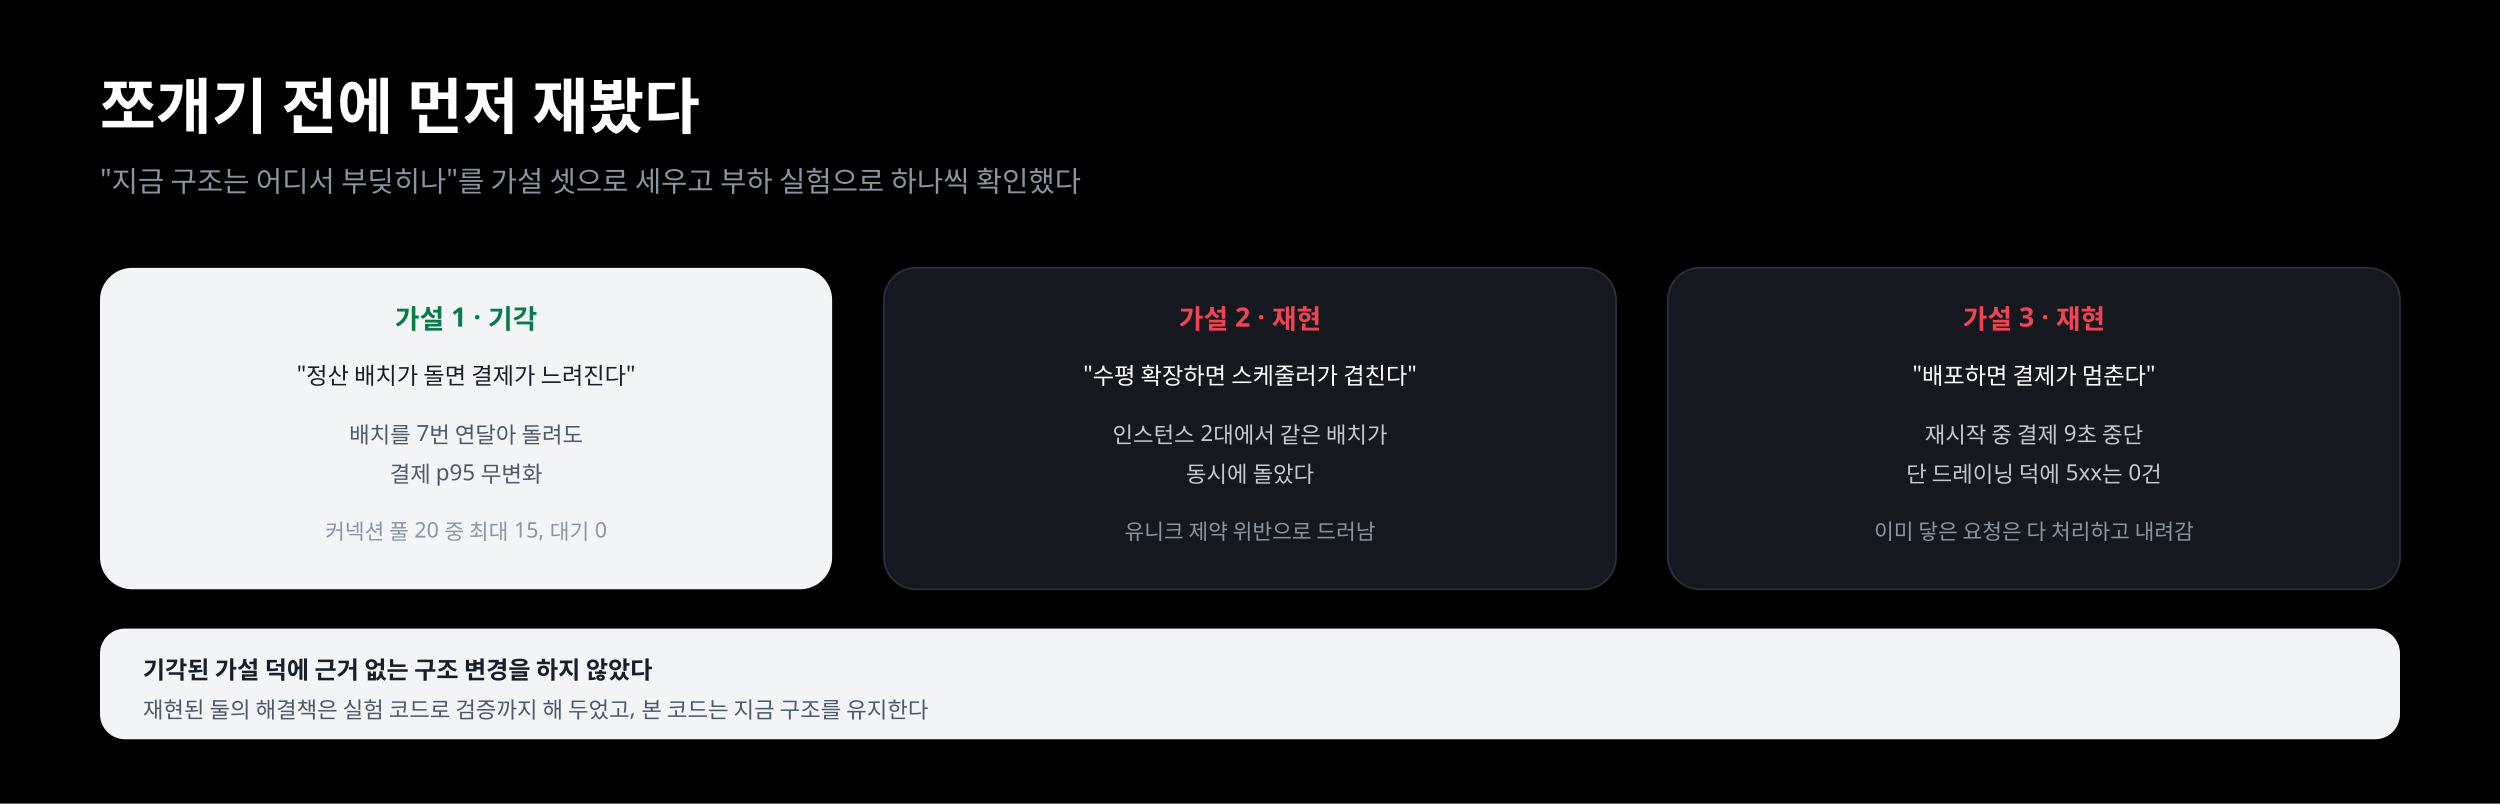
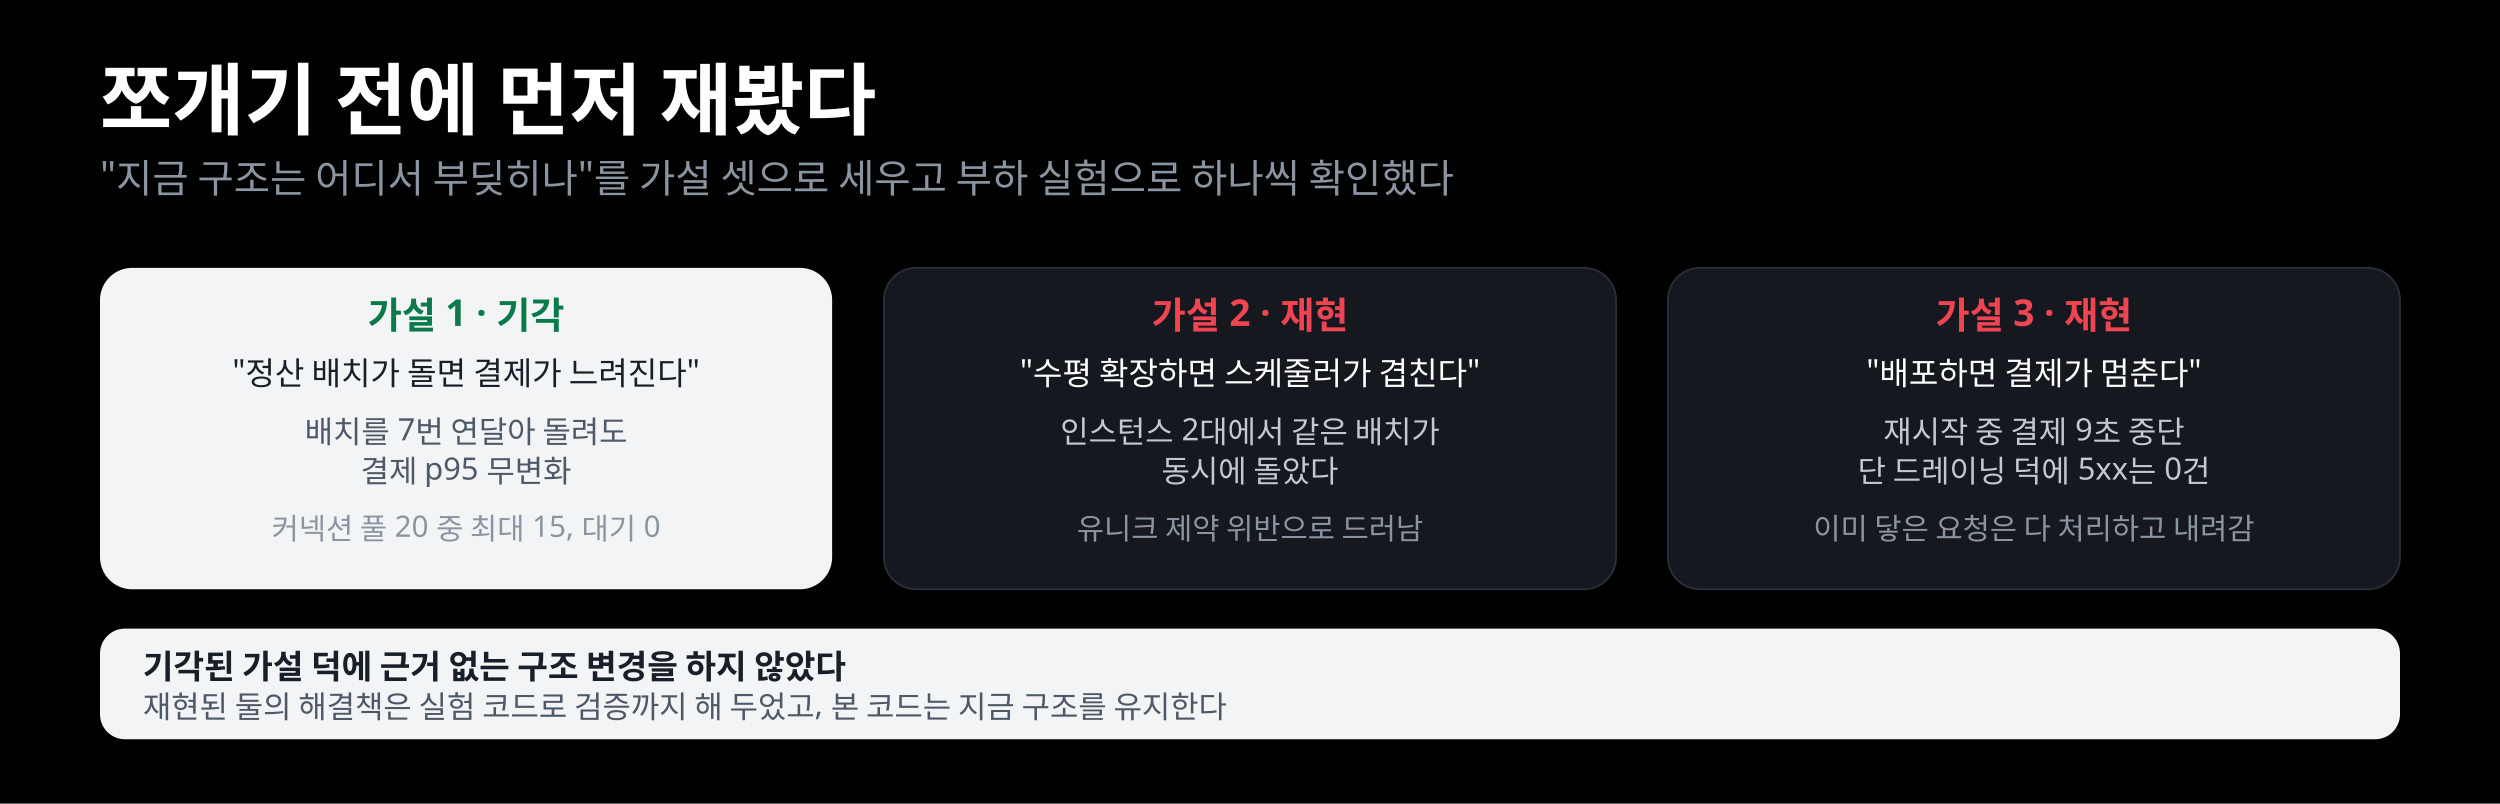
<svg xmlns="http://www.w3.org/2000/svg" width="1400" height="450" viewBox="0 0 1400 450" font-family="Pretendard, 'Apple SD Gothic Neo', sans-serif">
  <rect width="1400" height="450" fill="#000000" />
-   <text x="56" y="72" font-size="34" font-weight="800" fill="#FFFFFF">쪼개기 전에 먼저 재봤다</text>
-   <text x="56" y="106" font-size="16" fill="#8B95A1">"지금 구조는 어디서 부딪히나"를 가설 셋으로 세우고 부하 실험으로 하나씩 확인했다</text>
+   <text x="56" y="72" font-size="44" font-weight="800" fill="#FFFFFF">쪼개기 전에 먼저 재봤다</text>
+   <text x="56" y="106" font-size="22.08" fill="#8B95A1">"지금 구조는 어디서 부딪히나"를 가설 셋으로 세우고 부하 실험으로 하나씩 확인했다</text>
  <g text-anchor="middle">
    <rect x="56" y="150" width="410" height="180" rx="18" fill="#F2F4F6" />
-     <text x="261" y="184" font-size="15" font-weight="700" fill="#0B7A4B">가설 1 · 기각</text>
-     <text x="261" y="214" font-size="13" fill="#191F28">"정산 배치가 돌면 결제가 느려진다"</text>
-     <text x="261" y="248" font-size="12.5" fill="#4E5968">배치를 7번 연달아 돌려도</text>
-     <text x="261" y="270" font-size="12.5" fill="#4E5968">결제 p95 무변화</text>
-     <text x="261" y="302" font-size="12" fill="#8B95A1">커넥션 풀 20 중 최대 15, 대기 0</text>
+     <text x="261" y="184" font-size="20.7" font-weight="700" fill="#0B7A4B">가설 1 · 기각</text>
+     <text x="261" y="214" font-size="17.94" fill="#191F28">"정산 배치가 돌면 결제가 느려진다"</text>
+     <text x="261" y="248" font-size="17.25" fill="#4E5968">배치를 7번 연달아 돌려도</text>
+     <text x="261" y="270" font-size="17.25" fill="#4E5968">결제 p95 무변화</text>
+     <text x="261" y="302" font-size="16.56" fill="#8B95A1">커넥션 풀 20 중 최대 15, 대기 0</text>
    <rect x="495" y="150" width="410" height="180" rx="18" fill="#15181E" stroke="#2A2F38" />
-     <text x="700" y="184" font-size="15" font-weight="700" fill="#F04452">가설 2 · 재현</text>
-     <text x="700" y="214" font-size="13" fill="#FFFFFF">"수평 확장하면 스케줄러가 겹친다"</text>
-     <text x="700" y="248" font-size="12.5" fill="#C4C9D0">인스턴스 2대에서 같은 배치가</text>
-     <text x="700" y="270" font-size="12.5" fill="#C4C9D0">동시에 돌았다</text>
-     <text x="700" y="302" font-size="12" fill="#8B95A1">유니크 제약 위반으로 드러남</text>
+     <text x="700" y="184" font-size="20.7" font-weight="700" fill="#F04452">가설 2 · 재현</text>
+     <text x="700" y="214" font-size="17.94" fill="#FFFFFF">"수평 확장하면 스케줄러가 겹친다"</text>
+     <text x="700" y="248" font-size="17.25" fill="#C4C9D0">인스턴스 2대에서 같은 배치가</text>
+     <text x="700" y="270" font-size="17.25" fill="#C4C9D0">동시에 돌았다</text>
+     <text x="700" y="302" font-size="16.56" fill="#8B95A1">유니크 제약 위반으로 드러남</text>
    <rect x="934" y="150" width="410" height="180" rx="18" fill="#15181E" stroke="#2A2F38" />
-     <text x="1139" y="184" font-size="15" font-weight="700" fill="#F04452">가설 3 · 재현</text>
-     <text x="1139" y="214" font-size="13" fill="#FFFFFF">"배포하면 결제가 멈춘다"</text>
-     <text x="1139" y="248" font-size="12.5" fill="#C4C9D0">재시작 중 결제 9초 중단</text>
-     <text x="1139" y="270" font-size="12.5" fill="#C4C9D0">단 드레이닝 덕에 5xx는 0건</text>
-     <text x="1139" y="302" font-size="12" fill="#8B95A1">이미 닿은 요청은 다 처리하고 내려감</text>
+     <text x="1139" y="184" font-size="20.7" font-weight="700" fill="#F04452">가설 3 · 재현</text>
+     <text x="1139" y="214" font-size="17.94" fill="#FFFFFF">"배포하면 결제가 멈춘다"</text>
+     <text x="1139" y="248" font-size="17.25" fill="#C4C9D0">재시작 중 결제 9초 중단</text>
+     <text x="1139" y="270" font-size="17.25" fill="#C4C9D0">단 드레이닝 덕에 5xx는 0건</text>
+     <text x="1139" y="302" font-size="16.56" fill="#8B95A1">이미 닿은 요청은 다 처리하고 내려감</text>
  </g>
  <rect x="56" y="352" width="1288" height="62" rx="14" fill="#F2F4F6" />
-   <text x="80" y="380" font-size="13.5" font-weight="700" fill="#191F28">기각된 가설 덕에 근거 없는 구조 변경을 하지 않았다</text>
-   <text x="80" y="402" font-size="12.5" fill="#4E5968">재현된 둘의 해결책은 실험 코드로 검증까지 해 두었고, 본 코드는 지금 구조를 유지한다</text>
+   <text x="80" y="380" font-size="18.63" font-weight="700" fill="#191F28">기각된 가설 덕에 근거 없는 구조 변경을 하지 않았다</text>
+   <text x="80" y="402" font-size="17.25" fill="#4E5968">재현된 둘의 해결책은 실험 코드로 검증까지 해 두었고, 본 코드는 지금 구조를 유지한다</text>
</svg>
